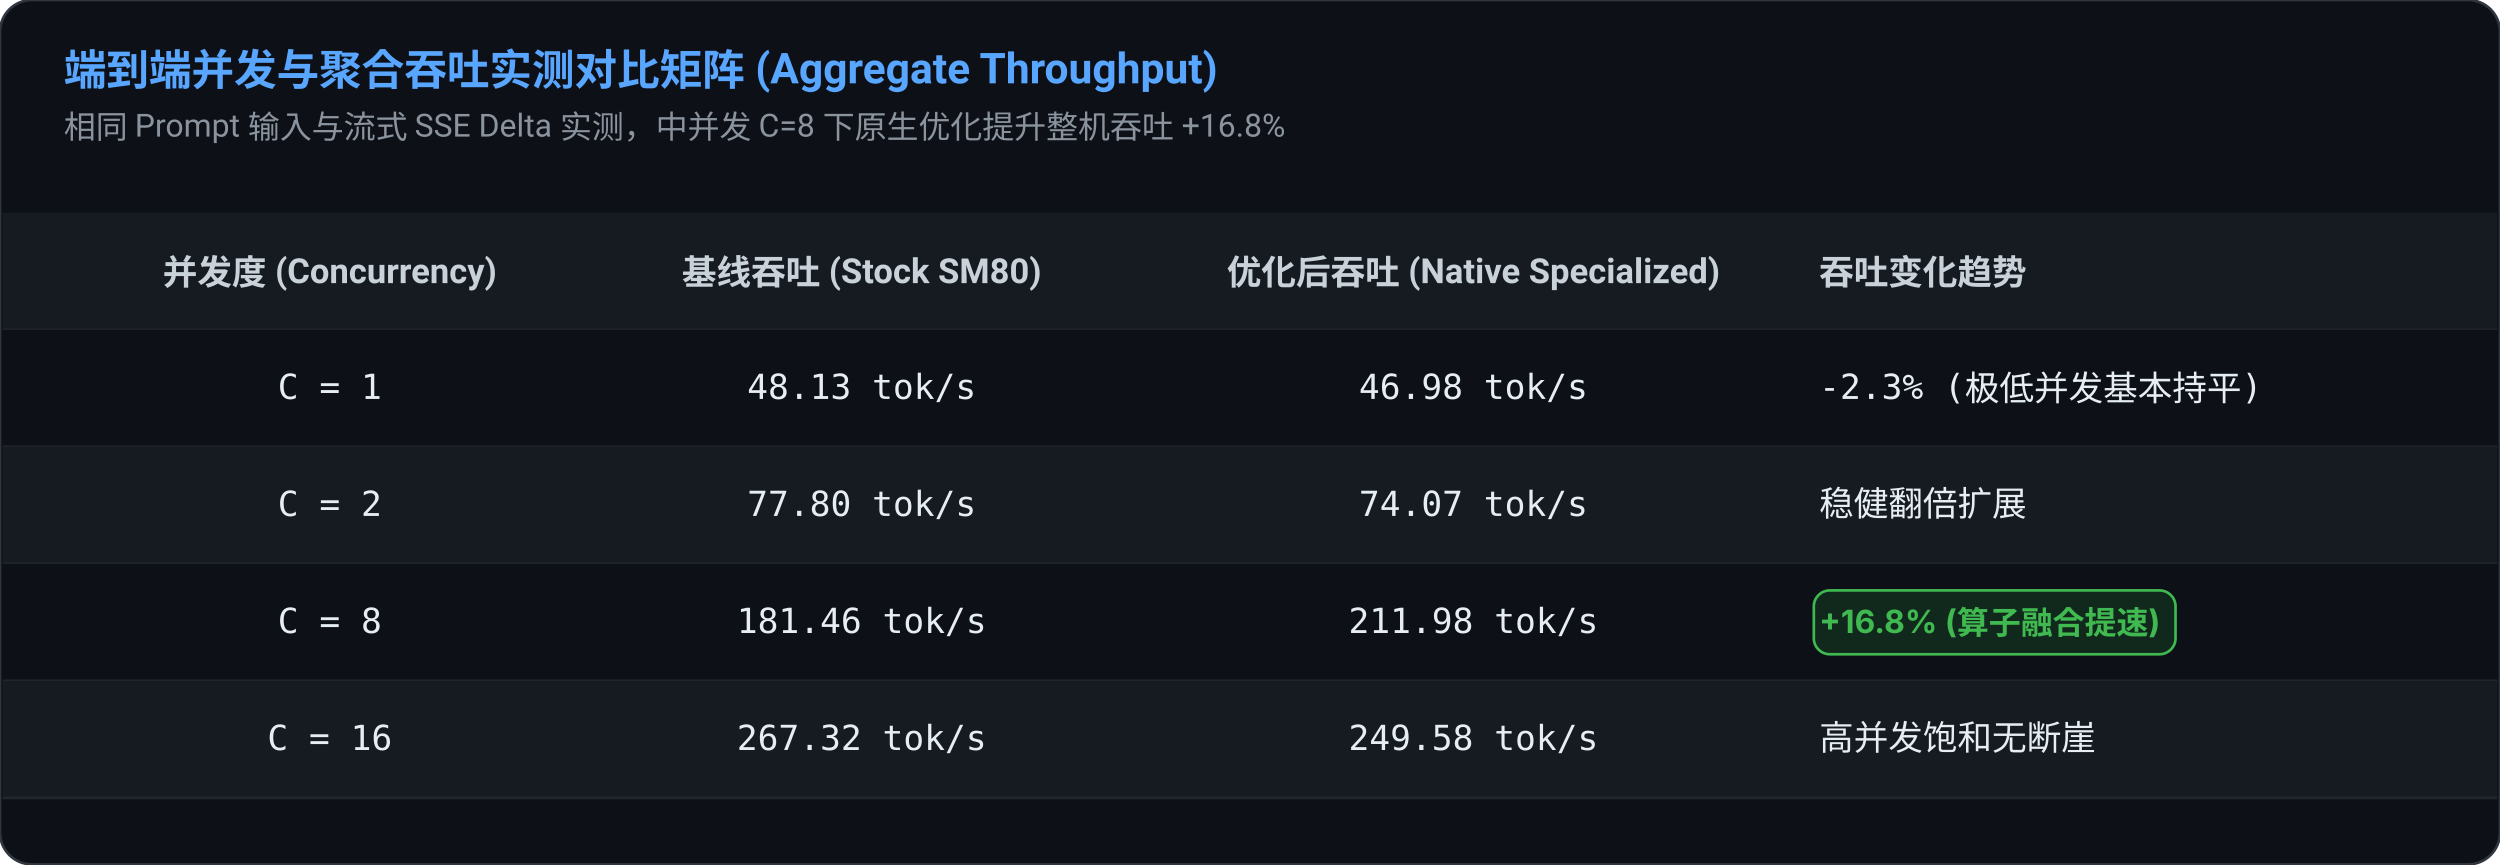
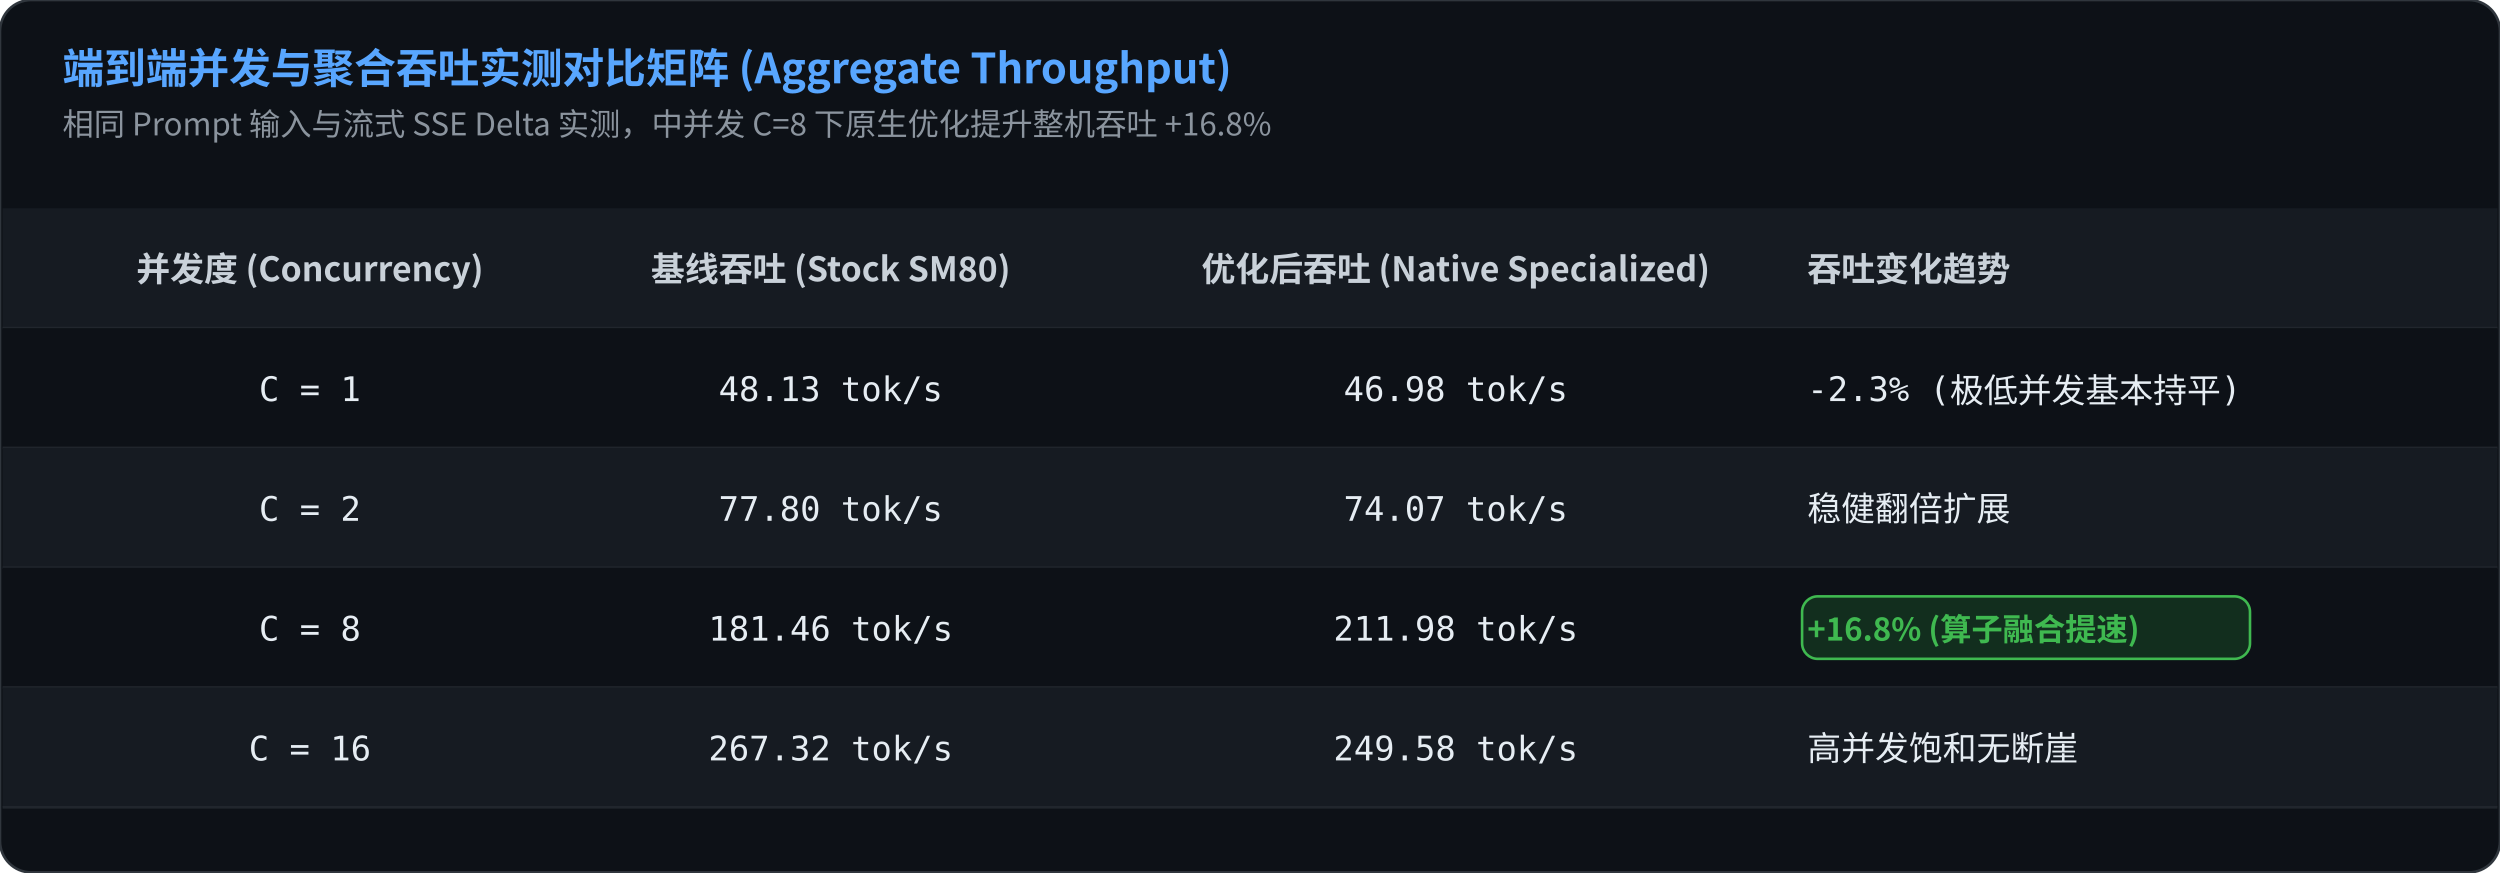
- <svg xmlns="http://www.w3.org/2000/svg" viewBox="0 0 940 325" width="940" height="325">
+ <svg xmlns="http://www.w3.org/2000/svg" viewBox="0 0 960 335" width="960" height="335">
  <defs>
    <style>
    .card-bg { fill: #0d1117; stroke: #30363d; stroke-width: 1px; rx: 12px; }
    .header-bg { fill: #161b22; }
    .row-even { fill: #0d1117; }
    .row-odd { fill: #161b22; }
    .row-divider { stroke: #21262d; stroke-width: 1px; }
-     .title { font-family: -apple-system, BlinkMacSystemFont, "Segoe UI", Roboto, sans-serif; font-size: 16px; font-weight: 700; fill: #58a6ff; }
-     .subtitle { font-family: -apple-system, BlinkMacSystemFont, "Segoe UI", Roboto, sans-serif; font-size: 12px; fill: #8b949e; }
-     .th { font-family: -apple-system, BlinkMacSystemFont, "Segoe UI", Roboto, sans-serif; font-size: 13px; font-weight: 600; fill: #c9d1d9; }
+     .title { font-family: -apple-system, BlinkMacSystemFont, "PingFang SC", "Noto Sans CJK SC", "Microsoft YaHei", "Segoe UI", Roboto, sans-serif; font-size: 16px; font-weight: 700; fill: #58a6ff; }
+     .subtitle { font-family: -apple-system, BlinkMacSystemFont, "PingFang SC", "Noto Sans CJK SC", "Microsoft YaHei", "Segoe UI", Roboto, sans-serif; font-size: 12px; fill: #8b949e; }
+     .th { font-family: -apple-system, BlinkMacSystemFont, "PingFang SC", "Noto Sans CJK SC", "Microsoft YaHei", "Segoe UI", Roboto, sans-serif; font-size: 13px; font-weight: 600; fill: #c9d1d9; }
    .td { font-family: ui-monospace, SFMono-Regular, "SF Mono", Menlo, Consolas, monospace; font-size: 13px; fill: #e6edf3; }
-     .td-text { font-family: -apple-system, BlinkMacSystemFont, "Segoe UI", Roboto, sans-serif; font-size: 13px; fill: #e6edf3; }
-     .badge-green { fill: #238636; fill-opacity: 0.2; stroke: #3fb950; stroke-width: 1px; rx: 6px; }
-     .badge-green-txt { font-family: -apple-system, BlinkMacSystemFont, "Segoe UI", sans-serif; font-size: 12px; font-weight: 700; fill: #3fb950; }
-     .badge-red { fill: #da3633; fill-opacity: 0.2; stroke: #f85149; stroke-width: 1px; rx: 6px; }
-     .badge-red-txt { font-family: -apple-system, BlinkMacSystemFont, "Segoe UI", sans-serif; font-size: 12px; font-weight: 700; fill: #f85149; }
-     .badge-blue { fill: #1f6feb; fill-opacity: 0.2; stroke: #58a6ff; stroke-width: 1px; rx: 6px; }
-     .badge-blue-txt { font-family: -apple-system, BlinkMacSystemFont, "Segoe UI", sans-serif; font-size: 12px; font-weight: 600; fill: #58a6ff; }
+     .td-text { font-family: -apple-system, BlinkMacSystemFont, "PingFang SC", "Noto Sans CJK SC", "Microsoft YaHei", "Segoe UI", Roboto, sans-serif; font-size: 13px; fill: #e6edf3; }
+     .badge-green { fill: #238636; fill-opacity: 0.25; stroke: #3fb950; stroke-width: 1px; rx: 6px; }
+     .badge-green-txt { font-family: -apple-system, BlinkMacSystemFont, "PingFang SC", "Noto Sans CJK SC", sans-serif; font-size: 12px; font-weight: 700; fill: #3fb950; }
+     .badge-red { fill: #da3633; fill-opacity: 0.25; stroke: #f85149; stroke-width: 1px; rx: 6px; }
+     .badge-red-txt { font-family: -apple-system, BlinkMacSystemFont, "PingFang SC", "Noto Sans CJK SC", sans-serif; font-size: 12px; font-weight: 700; fill: #f85149; }
  </style>
  </defs>
-   <rect width="940" height="325" class="card-bg" />
+   <rect width="960" height="335" class="card-bg" />
  <text x="24" y="32" class="title">端到端并发与聚合吞吐实测对比矩阵 (Aggregate Throughput)</text>
  <text x="24" y="52" class="subtitle">相同 Prompt 输入与流式 SSE Delta 实测，中并发 C=8 下原生优化提升整机吞吐 +16.8%</text>
-   <rect x="1" y="80" width="938" height="44" class="header-bg" />
-   <line x1="1" y1="124" x2="939" y2="124" class="row-divider" stroke-width="2" />
-   <text x="124.0" y="107" class="th" text-anchor="middle">并发度 (Concurrency)</text>
-   <text x="324.0" y="107" class="th" text-anchor="middle">基线吞吐 (Stock SM80)</text>
-   <text x="554.0" y="107" class="th" text-anchor="middle">优化后吞吐 (Native Specialized)</text>
-   <text x="684" y="107" class="th">吞吐变化趋势</text>
-   <rect x="1" y="124" width="938" height="44" class="row-even" />
-   <line x1="1" y1="168" x2="939" y2="168" class="row-divider" />
-   <text x="124.0" y="150" class="td" text-anchor="middle">C = 1</text>
-   <text x="324.0" y="150" class="td" text-anchor="middle">48.13 tok/s</text>
-   <text x="554.0" y="150" class="td" text-anchor="middle">46.98 tok/s</text>
-   <text x="684" y="150" class="td">-2.3% (极低并发基本持平)</text>
-   <rect x="1" y="168" width="938" height="44" class="row-odd" />
-   <line x1="1" y1="212" x2="939" y2="212" class="row-divider" />
-   <text x="124.0" y="194" class="td" text-anchor="middle">C = 2</text>
-   <text x="324.0" y="194" class="td" text-anchor="middle">77.80 tok/s</text>
-   <text x="554.0" y="194" class="td" text-anchor="middle">74.07 tok/s</text>
-   <text x="684" y="194" class="td-text">稳健翻倍扩展</text>
-   <rect x="1" y="212" width="938" height="44" class="row-even" />
-   <line x1="1" y1="256" x2="939" y2="256" class="row-divider" />
-   <text x="124.0" y="238" class="td" text-anchor="middle">C = 8</text>
-   <text x="324.0" y="238" class="td" text-anchor="middle">181.46 tok/s</text>
-   <text x="554.0" y="238" class="td" text-anchor="middle">211.98 tok/s</text>
-   <rect x="682" y="222" width="136" height="24" class="badge-green" />
-   <text x="684" y="238" class="badge-green-txt">+16.8% (算子融合提速)</text>
-   <rect x="1" y="256" width="938" height="44" class="row-odd" />
-   <line x1="1" y1="300" x2="939" y2="300" class="row-divider" />
-   <text x="124.0" y="282" class="td" text-anchor="middle">C = 16</text>
-   <text x="324.0" y="282" class="td" text-anchor="middle">267.32 tok/s</text>
-   <text x="554.0" y="282" class="td" text-anchor="middle">249.58 tok/s</text>
-   <text x="684" y="282" class="td-text">高并发饱和无断崖</text>
+   <rect x="1" y="80" width="958" height="46" class="header-bg" />
+   <line x1="1" y1="126" x2="959" y2="126" class="row-divider" stroke-width="2" />
+   <text x="119.0" y="108" class="th" text-anchor="middle">并发度 (Concurrency)</text>
+   <text x="319.0" y="108" class="th" text-anchor="middle">基线吞吐 (Stock SM80)</text>
+   <text x="559.0" y="108" class="th" text-anchor="middle">优化后吞吐 (Native Specialized)</text>
+   <text x="694" y="108" class="th">吞吐变化趋势</text>
+   <rect x="1" y="126" width="958" height="46" class="row-even" />
+   <line x1="1" y1="172" x2="959" y2="172" class="row-divider" />
+   <text x="119.0" y="154" class="td" text-anchor="middle">C = 1</text>
+   <text x="319.0" y="154" class="td" text-anchor="middle">48.13 tok/s</text>
+   <text x="559.0" y="154" class="td" text-anchor="middle">46.98 tok/s</text>
+   <text x="694" y="154" class="td">-2.3% (极低并发基本持平)</text>
+   <rect x="1" y="172" width="958" height="46" class="row-odd" />
+   <line x1="1" y1="218" x2="959" y2="218" class="row-divider" />
+   <text x="119.0" y="200" class="td" text-anchor="middle">C = 2</text>
+   <text x="319.0" y="200" class="td" text-anchor="middle">77.80 tok/s</text>
+   <text x="559.0" y="200" class="td" text-anchor="middle">74.07 tok/s</text>
+   <text x="694" y="200" class="td-text">稳健翻倍扩展</text>
+   <rect x="1" y="218" width="958" height="46" class="row-even" />
+   <line x1="1" y1="264" x2="959" y2="264" class="row-divider" />
+   <text x="119.0" y="246" class="td" text-anchor="middle">C = 8</text>
+   <text x="319.0" y="246" class="td" text-anchor="middle">181.46 tok/s</text>
+   <text x="559.0" y="246" class="td" text-anchor="middle">211.98 tok/s</text>
+   <rect x="692" y="229" width="172" height="24" class="badge-green" />
+   <text x="694" y="246" class="badge-green-txt">+16.8% (算子融合提速)</text>
+   <rect x="1" y="264" width="958" height="46" class="row-odd" />
+   <line x1="1" y1="310" x2="959" y2="310" class="row-divider" />
+   <text x="119.0" y="292" class="td" text-anchor="middle">C = 16</text>
+   <text x="319.0" y="292" class="td" text-anchor="middle">267.32 tok/s</text>
+   <text x="559.0" y="292" class="td" text-anchor="middle">249.58 tok/s</text>
+   <text x="694" y="292" class="td-text">高并发饱和无断崖</text>
</svg>
